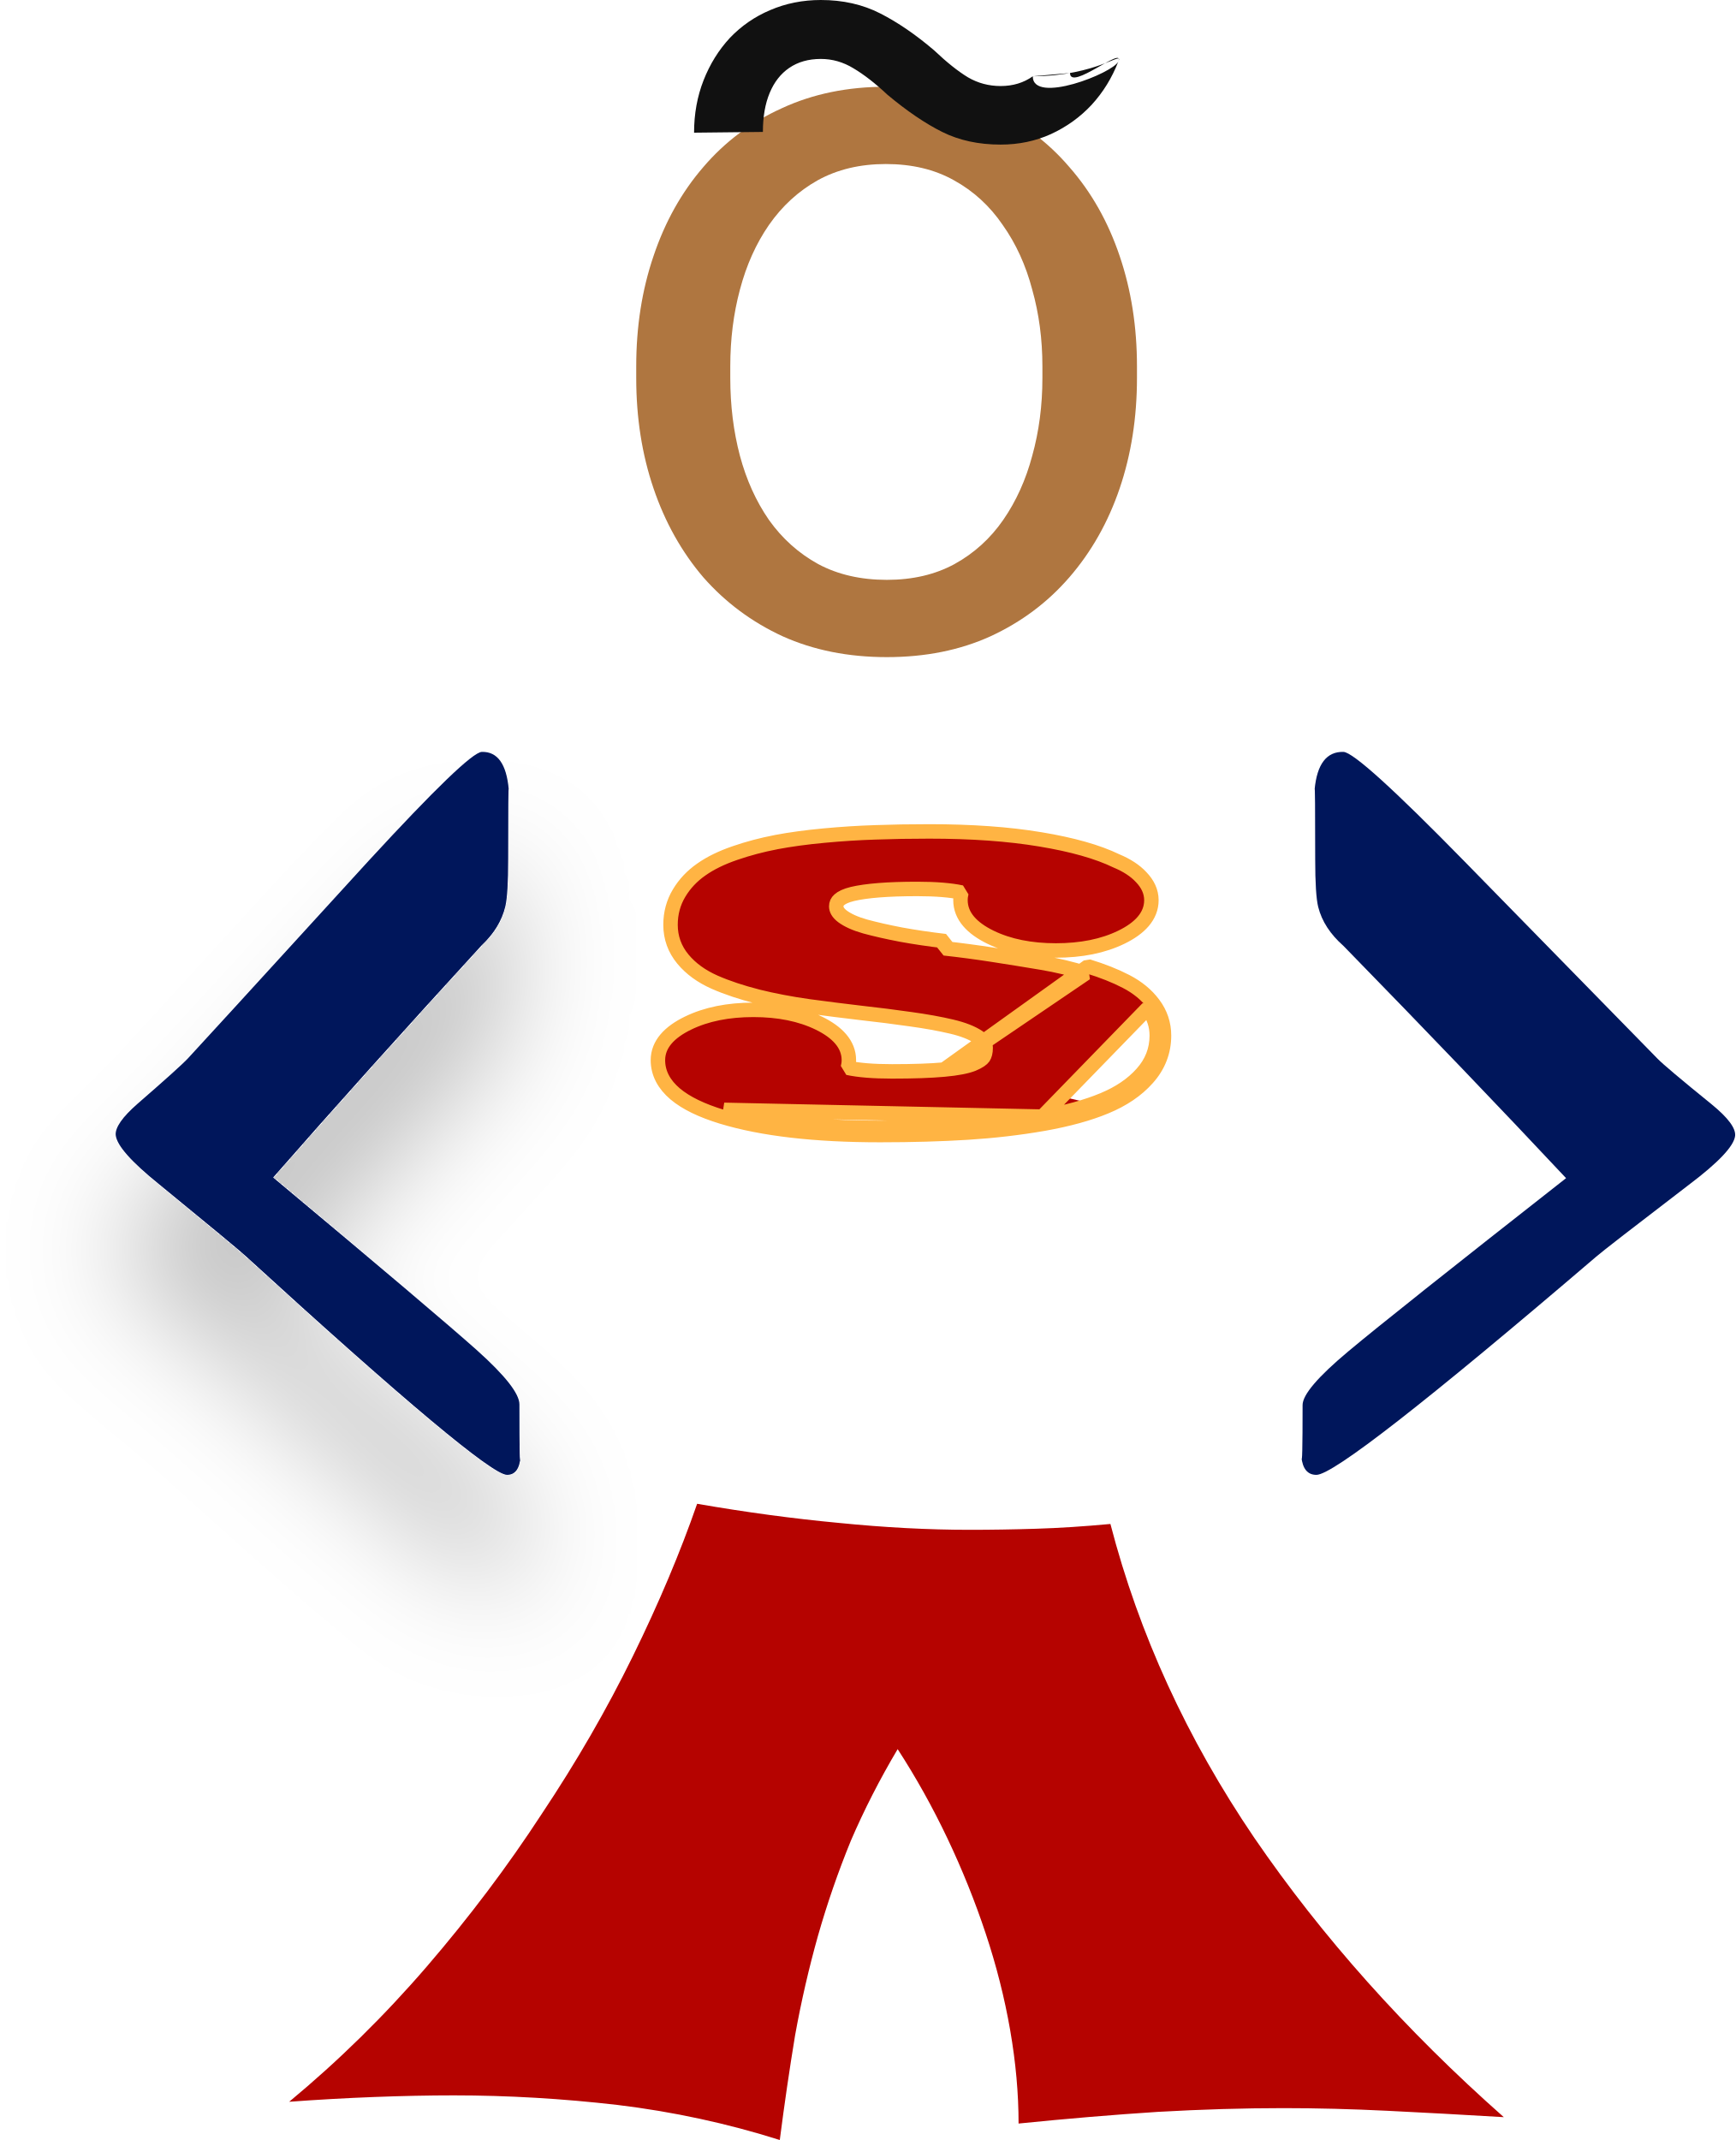
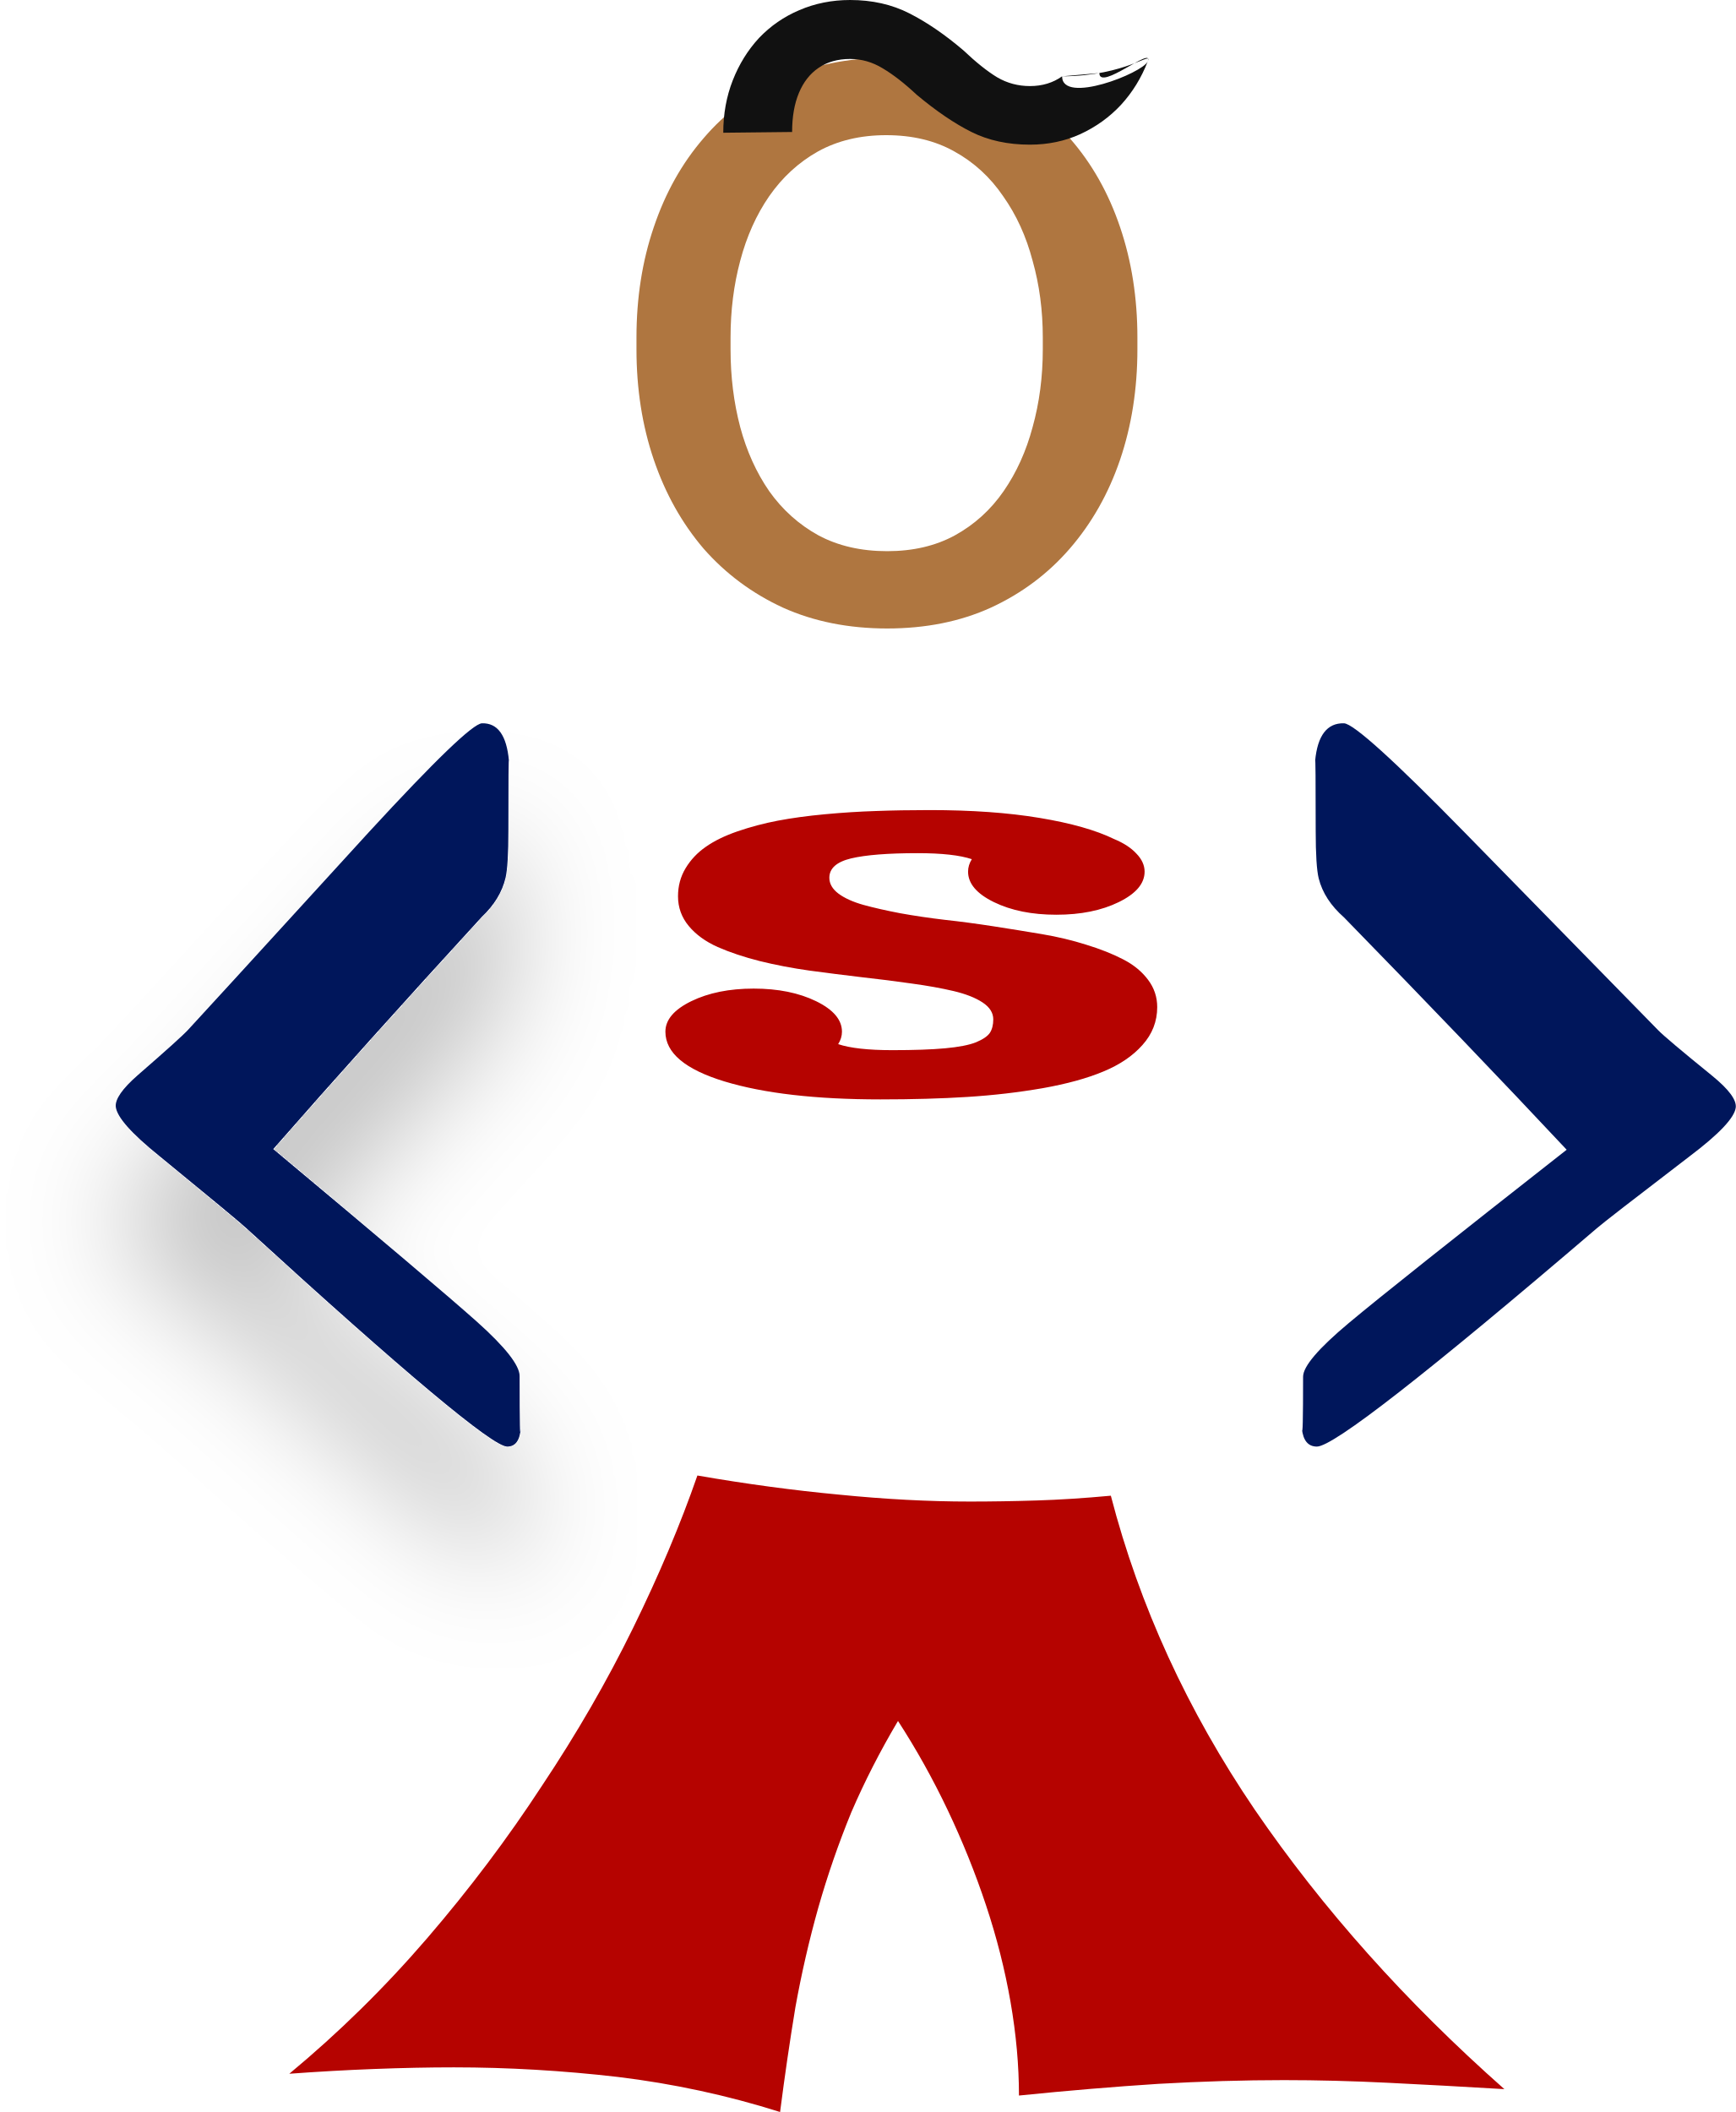
- <svg xmlns="http://www.w3.org/2000/svg" width="60" height="74" viewBox="0 0 60 74" fill="none">
-   <path d="M59.998 39.278C59.956 39.634 59.422 40.199 58.396 40.972C56.455 42.458 55.387 43.286 55.193 43.456C49.313 48.485 46.089 51 45.52 51C45.215 51 45.042 50.791 45 50.373C45.028 50.667 45.042 50.072 45.042 48.586C45.042 48.23 45.569 47.611 46.623 46.729C47.676 45.847 50.187 43.851 54.153 40.74C51.92 38.357 49.355 35.68 46.456 32.709C45.998 32.306 45.707 31.858 45.582 31.362C45.513 31.084 45.478 30.535 45.478 29.714C45.478 27.95 45.471 27.145 45.458 27.3C45.541 26.418 45.874 25.985 46.456 26C46.789 26.016 48.183 27.277 50.637 29.784C54.909 34.148 57.134 36.423 57.315 36.608C57.495 36.794 58.119 37.32 59.187 38.187C59.755 38.651 60.026 39.015 59.998 39.278Z" fill="#00165B" />
+ <svg xmlns="http://www.w3.org/2000/svg" width="60" height="73" viewBox="0 0 60 73" fill="none">
+   <path d="M59.998 38.278C59.956 38.634 59.422 39.199 58.396 39.972C56.455 41.458 55.387 42.286 55.193 42.456C49.313 47.485 46.089 50 45.52 50C45.215 50 45.042 49.791 45 49.373C45.028 49.667 45.042 49.072 45.042 47.586C45.042 47.23 45.569 46.611 46.623 45.729C47.676 44.847 50.187 42.851 54.153 39.74C51.92 37.357 49.355 34.68 46.456 31.709C45.998 31.306 45.707 30.858 45.582 30.362C45.513 30.084 45.478 29.535 45.478 28.714C45.478 26.95 45.471 26.145 45.458 26.3C45.541 25.418 45.874 24.985 46.456 25C46.789 25.016 48.183 26.277 50.637 28.784C54.909 33.148 57.134 35.423 57.315 35.608C57.495 35.794 58.119 36.32 59.187 37.187C59.755 37.651 60.026 38.015 59.998 38.278Z" fill="#00165B" />
  <g filter="url(#filter0_d_0_1)">
-     <path d="M17.961 48.563C17.961 48.191 17.469 47.565 16.483 46.682C15.511 45.816 13.165 43.827 9.446 40.717C11.532 38.334 13.937 35.657 16.659 32.685C17.086 32.283 17.358 31.834 17.475 31.339C17.54 31.061 17.572 30.511 17.572 29.691C17.572 27.942 17.579 27.145 17.592 27.3C17.514 26.418 17.203 25.985 16.659 26C16.347 26.016 15.045 27.269 12.751 29.761C8.668 34.233 6.588 36.508 6.51 36.585C6.341 36.771 5.758 37.297 4.76 38.164C4.229 38.628 3.976 38.992 4.002 39.255C4.041 39.611 4.54 40.175 5.499 40.949C7.313 42.435 8.311 43.263 8.493 43.433C14.014 48.478 17.028 51 17.533 51C17.819 51 17.974 50.783 18 50.35C17.974 50.845 17.961 50.249 17.961 48.563Z" fill="#00165B" />
+     <path d="M17.961 47.563C17.961 47.191 17.469 46.565 16.483 45.682C15.511 44.816 13.165 42.827 9.446 39.717C11.532 37.334 13.937 34.657 16.659 31.686C17.086 31.283 17.358 30.834 17.475 30.339C17.54 30.061 17.572 29.511 17.572 28.691C17.572 26.942 17.579 26.145 17.592 26.3C17.514 25.418 17.203 24.985 16.659 25C16.347 25.016 15.045 26.269 12.751 28.761C8.668 33.233 6.588 35.508 6.51 35.585C6.341 35.771 5.758 36.297 4.76 37.164C4.229 37.628 3.976 37.992 4.002 38.255C4.041 38.611 4.54 39.175 5.499 39.949C7.313 41.435 8.311 42.263 8.493 42.433C14.014 47.478 17.028 50 17.533 50C17.819 50 17.974 49.783 18 49.35C17.974 49.845 17.961 49.249 17.961 47.563Z" fill="#00165B" />
  </g>
-   <path d="M32.643 36.985L32.644 36.985C33.107 36.943 33.434 36.877 33.64 36.795C33.864 36.702 33.968 36.618 34.006 36.562C34.051 36.494 34.083 36.391 34.083 36.234C34.083 36.116 34.026 35.99 33.825 35.858C33.611 35.716 33.308 35.594 32.903 35.499C32.491 35.402 32.016 35.316 31.477 35.242L31.476 35.242C30.933 35.164 30.362 35.092 29.761 35.025L29.76 35.025C29.155 34.954 28.551 34.877 27.947 34.796L27.945 34.795C27.334 34.709 26.752 34.598 26.198 34.461L26.197 34.46C25.642 34.319 25.145 34.154 24.709 33.963L24.707 33.962C24.257 33.762 23.89 33.498 23.614 33.165C23.33 32.822 23.186 32.424 23.186 31.979C23.186 31.581 23.284 31.213 23.483 30.882C23.676 30.56 23.933 30.288 24.251 30.067C24.566 29.844 24.956 29.655 25.414 29.498C25.869 29.341 26.342 29.216 26.832 29.122L26.833 29.121C27.329 29.027 27.882 28.952 28.491 28.895L28.491 28.895C29.106 28.837 29.699 28.8 30.271 28.782C30.841 28.761 31.461 28.75 32.132 28.75C33.595 28.75 34.877 28.841 35.976 29.025C37.074 29.207 37.955 29.454 38.61 29.772C38.962 29.919 39.251 30.104 39.463 30.334C39.684 30.564 39.814 30.829 39.814 31.128C39.814 31.685 39.405 32.101 38.78 32.406C38.142 32.717 37.384 32.867 36.513 32.867C35.642 32.867 34.883 32.717 34.245 32.406C33.621 32.101 33.212 31.685 33.212 31.128C33.212 31.037 33.224 30.948 33.247 30.862C32.879 30.783 32.372 30.739 31.718 30.739C30.698 30.739 29.956 30.8 29.477 30.913C29.247 30.969 29.103 31.041 29.021 31.115C28.947 31.181 28.917 31.251 28.917 31.34C28.917 31.446 28.966 31.561 29.133 31.688C29.311 31.82 29.566 31.938 29.911 32.036C30.266 32.133 30.68 32.227 31.154 32.318C31.634 32.406 32.144 32.481 32.684 32.544C32.684 32.544 32.684 32.544 32.684 32.544L32.655 32.793C33.2 32.853 33.759 32.927 34.333 33.016C34.907 33.105 35.467 33.195 36.011 33.287C36.556 33.379 37.069 33.502 37.548 33.654L32.643 36.985ZM32.643 36.985C32.189 37.027 31.591 37.048 30.846 37.048C30.192 37.048 29.686 37.005 29.317 36.925C29.34 36.839 29.353 36.75 29.353 36.66C29.353 36.102 28.943 35.687 28.319 35.382C27.681 35.07 26.922 34.92 26.051 34.92C25.18 34.92 24.422 35.07 23.784 35.382C23.159 35.687 22.75 36.102 22.75 36.66C22.75 37.114 22.966 37.505 23.348 37.828C23.725 38.145 24.27 38.405 24.965 38.617L24.965 38.617C26.364 39.042 28.189 39.25 30.432 39.25C31.541 39.25 32.548 39.221 33.456 39.164C34.365 39.107 35.242 39.005 36.087 38.858L36.088 38.858C36.935 38.707 37.651 38.511 38.233 38.268M32.643 36.985L37.623 33.416C38.12 33.568 38.559 33.741 38.938 33.938C39.329 34.14 39.648 34.399 39.884 34.717C40.127 35.04 40.25 35.407 40.25 35.809C40.25 36.368 40.055 36.865 39.674 37.289C39.31 37.698 38.826 38.023 38.233 38.268M38.233 38.268C38.232 38.268 38.232 38.268 38.232 38.268L38.136 38.037M38.233 38.268C38.233 38.268 38.233 38.268 38.233 38.268L38.136 38.037M38.136 38.037C37.577 38.271 36.88 38.463 36.044 38.612M38.136 38.037C38.703 37.803 39.154 37.498 39.488 37.122C39.829 36.743 40 36.305 40 35.809C40 35.461 39.895 35.147 39.684 34.867L36.044 38.612M36.044 38.612C35.209 38.757 34.341 38.858 33.44 38.915C32.539 38.972 31.536 39 30.432 39C28.202 39 26.404 38.793 25.038 38.378L36.044 38.612Z" fill="#B50300" stroke="#FFB443" stroke-width="0.5" stroke-linejoin="bevel" />
-   <path d="M52 73.21C48.595 70.199 45.719 66.979 43.372 63.551C41.044 60.123 39.385 56.505 38.397 52.698C37.48 52.783 36.624 52.839 35.83 52.863C35.036 52.888 34.268 52.9 33.527 52.9C32.098 52.9 30.59 52.82 29.002 52.661C27.432 52.514 25.8 52.294 24.106 52C23.524 53.677 22.783 55.434 21.883 57.27C20.983 59.107 19.933 60.925 18.733 62.724C17.551 64.537 16.228 66.293 14.764 67.995C13.299 69.697 11.711 71.258 10 72.678C11.006 72.604 11.985 72.549 12.938 72.513C13.908 72.476 14.825 72.457 15.69 72.457C17.56 72.457 19.448 72.568 21.354 72.788C23.277 73.021 25.147 73.425 26.964 74C27.123 72.763 27.299 71.558 27.493 70.382C27.705 69.207 27.97 68.056 28.287 66.93C28.605 65.816 28.984 64.72 29.425 63.643C29.884 62.578 30.422 61.525 31.04 60.484C31.675 61.464 32.248 62.492 32.76 63.569C33.272 64.647 33.713 65.742 34.083 66.856C34.454 67.971 34.736 69.085 34.93 70.199C35.124 71.313 35.221 72.39 35.221 73.431C36.915 73.259 38.52 73.125 40.038 73.027C41.555 72.941 43.002 72.898 44.378 72.898C45.542 72.898 46.742 72.929 47.977 72.99C49.23 73.051 50.571 73.125 52 73.21Z" fill="#B50300" />
-   <path d="M22 13.072V12.668C22 11.297 22.199 10.025 22.598 8.854C22.996 7.67 23.57 6.645 24.32 5.777C25.07 4.898 25.979 4.219 27.045 3.738C28.111 3.246 29.307 3 30.631 3C31.967 3 33.168 3.246 34.234 3.738C35.312 4.219 36.227 4.898 36.977 5.777C37.738 6.645 38.318 7.67 38.717 8.854C39.115 10.025 39.315 11.297 39.315 12.668V13.072C39.315 14.443 39.115 15.715 38.717 16.887C38.318 18.059 37.738 19.084 36.977 19.963C36.227 20.83 35.318 21.51 34.252 22.002C33.197 22.482 32.002 22.723 30.666 22.723C29.33 22.723 28.129 22.482 27.062 22.002C25.996 21.51 25.082 20.83 24.32 19.963C23.57 19.084 22.996 18.059 22.598 16.887C22.199 15.715 22 14.443 22 13.072ZM25.252 12.668V13.072C25.252 14.021 25.363 14.918 25.586 15.762C25.809 16.594 26.143 17.332 26.588 17.977C27.045 18.621 27.613 19.131 28.293 19.506C28.973 19.869 29.764 20.051 30.666 20.051C31.557 20.051 32.336 19.869 33.004 19.506C33.684 19.131 34.246 18.621 34.691 17.977C35.137 17.332 35.471 16.594 35.693 15.762C35.928 14.918 36.045 14.021 36.045 13.072V12.668C36.045 11.73 35.928 10.846 35.693 10.014C35.471 9.17 35.131 8.426 34.674 7.781C34.228 7.125 33.666 6.609 32.986 6.234C32.318 5.859 31.533 5.672 30.631 5.672C29.74 5.672 28.955 5.859 28.275 6.234C27.607 6.609 27.045 7.125 26.588 7.781C26.143 8.426 25.809 9.17 25.586 10.014C25.363 10.846 25.252 11.73 25.252 12.668Z" fill="#AF7640" />
-   <path d="M35.712 2.638L37 2.525C37 3.166 38.89 1.558 38.671 2.125C38.452 2.692 38.144 3.192 37.747 3.625C37.351 4.05 36.881 4.388 36.338 4.638C35.806 4.879 35.227 5 34.6 5C33.838 5 33.165 4.854 32.58 4.562C31.996 4.271 31.364 3.842 30.686 3.275C30.268 2.883 29.877 2.579 29.512 2.362C29.157 2.146 28.781 2.038 28.384 2.038C27.956 2.038 27.591 2.142 27.288 2.35C26.996 2.55 26.771 2.837 26.615 3.212C26.458 3.587 26.38 4.037 26.38 4.562L24 4.588C24 3.938 24.11 3.333 24.329 2.775C24.548 2.217 24.851 1.729 25.237 1.312C25.634 0.896 26.098 0.575 26.631 0.35C27.173 0.117 27.758 0 28.384 0C29.146 0 29.83 0.154 30.435 0.463C31.041 0.771 31.662 1.196 32.298 1.738C32.737 2.154 33.128 2.467 33.473 2.675C33.817 2.875 34.193 2.975 34.6 2.975C35.028 2.975 35.399 2.862 35.712 2.638C35.712 3.625 38.494 2.525 38.671 2.125C38.859 1.725 37.967 2.625 35.712 2.638Z" fill="#111111" />
+   <path d="M28.972 36.09C29.386 36.229 30.011 36.298 30.846 36.298C31.594 36.298 32.201 36.277 32.666 36.234C33.138 36.191 33.494 36.122 33.734 36.027C33.974 35.927 34.133 35.819 34.214 35.702C34.293 35.582 34.333 35.425 34.333 35.234C34.333 35.007 34.21 34.812 33.963 34.649C33.716 34.486 33.382 34.355 32.96 34.255C32.539 34.156 32.056 34.069 31.511 33.995C30.966 33.917 30.392 33.844 29.789 33.777C29.186 33.706 28.583 33.629 27.98 33.548C27.377 33.463 26.803 33.353 26.258 33.218C25.713 33.08 25.23 32.918 24.809 32.734C24.388 32.546 24.053 32.303 23.806 32.005C23.559 31.707 23.436 31.365 23.436 30.979C23.436 30.624 23.523 30.301 23.697 30.011C23.872 29.72 24.104 29.473 24.395 29.271C24.686 29.066 25.052 28.887 25.495 28.734C25.939 28.582 26.4 28.459 26.88 28.367C27.366 28.275 27.911 28.2 28.514 28.144C29.124 28.087 29.713 28.05 30.279 28.032C30.846 28.011 31.464 28 32.132 28C33.585 28 34.853 28.09 35.935 28.271C37.025 28.452 37.882 28.695 38.507 29C38.841 29.138 39.099 29.307 39.281 29.505C39.47 29.7 39.564 29.908 39.564 30.128C39.564 30.539 39.266 30.89 38.67 31.181C38.075 31.472 37.356 31.617 36.513 31.617C35.67 31.617 34.951 31.472 34.355 31.181C33.759 30.89 33.462 30.539 33.462 30.128C33.462 29.979 33.505 29.835 33.592 29.697C33.178 29.558 32.553 29.489 31.718 29.489C30.694 29.489 29.927 29.55 29.419 29.67C28.917 29.791 28.667 30.014 28.667 30.34C28.667 30.546 28.772 30.729 28.983 30.888C29.193 31.044 29.48 31.174 29.844 31.277C30.207 31.376 30.628 31.472 31.108 31.564C31.594 31.652 32.11 31.729 32.655 31.793C33.2 31.853 33.759 31.927 34.333 32.016C34.907 32.105 35.467 32.195 36.011 32.287C36.556 32.379 37.069 32.502 37.548 32.654C38.035 32.803 38.46 32.972 38.823 33.16C39.186 33.347 39.473 33.583 39.684 33.867C39.895 34.147 40 34.461 40 34.809C40 35.305 39.829 35.743 39.488 36.122C39.154 36.498 38.703 36.803 38.136 37.037C37.577 37.271 36.88 37.463 36.044 37.612C35.209 37.757 34.341 37.858 33.44 37.915C32.539 37.972 31.536 38 30.432 38C28.202 38 26.404 37.793 25.038 37.378C23.679 36.963 23 36.39 23 35.66C23 35.248 23.298 34.897 23.894 34.606C24.489 34.316 25.209 34.17 26.051 34.17C26.894 34.17 27.613 34.316 28.209 34.606C28.805 34.897 29.103 35.248 29.103 35.66C29.103 35.809 29.059 35.952 28.972 36.09Z" fill="#B50300" />
+   <path d="M52 72.21C48.595 69.199 45.719 65.979 43.372 62.551C41.044 59.123 39.385 55.505 38.397 51.698C37.48 51.783 36.624 51.839 35.83 51.863C35.036 51.888 34.268 51.9 33.527 51.9C32.098 51.9 30.59 51.82 29.002 51.661C27.432 51.514 25.8 51.294 24.106 51C23.524 52.677 22.783 54.434 21.883 56.27C20.983 58.107 19.933 59.925 18.733 61.724C17.551 63.536 16.228 65.293 14.764 66.995C13.299 68.697 11.711 70.258 10 71.678C11.006 71.604 11.985 71.549 12.938 71.513C13.908 71.476 14.825 71.457 15.69 71.457C17.56 71.457 19.448 71.568 21.354 71.788C23.277 72.021 25.147 72.425 26.964 73C27.123 71.763 27.299 70.558 27.493 69.382C27.705 68.207 27.97 67.056 28.287 65.93C28.605 64.816 28.984 63.72 29.425 62.643C29.884 61.578 30.422 60.525 31.04 59.484C31.675 60.464 32.248 61.492 32.76 62.569C33.272 63.647 33.713 64.742 34.083 65.856C34.454 66.971 34.736 68.085 34.93 69.199C35.124 70.313 35.221 71.39 35.221 72.431C36.915 72.259 38.52 72.125 40.038 72.027C41.555 71.941 43.002 71.898 44.378 71.898C45.542 71.898 46.742 71.929 47.977 71.99C49.23 72.051 50.571 72.125 52 72.21Z" fill="#B50300" />
+   <path d="M22 12.072V11.668C22 10.297 22.199 9.025 22.598 7.854C22.996 6.67 23.57 5.645 24.32 4.777C25.07 3.898 25.979 3.219 27.045 2.738C28.111 2.246 29.307 2 30.631 2C31.967 2 33.168 2.246 34.234 2.738C35.312 3.219 36.227 3.898 36.977 4.777C37.738 5.645 38.318 6.67 38.717 7.854C39.115 9.025 39.315 10.297 39.315 11.668V12.072C39.315 13.443 39.115 14.715 38.717 15.887C38.318 17.059 37.738 18.084 36.977 18.963C36.227 19.83 35.318 20.51 34.252 21.002C33.197 21.482 32.002 21.723 30.666 21.723C29.33 21.723 28.129 21.482 27.062 21.002C25.996 20.51 25.082 19.83 24.32 18.963C23.57 18.084 22.996 17.059 22.598 15.887C22.199 14.715 22 13.443 22 12.072ZM25.252 11.668V12.072C25.252 13.021 25.363 13.918 25.586 14.762C25.809 15.594 26.143 16.332 26.588 16.977C27.045 17.621 27.613 18.131 28.293 18.506C28.973 18.869 29.764 19.051 30.666 19.051C31.557 19.051 32.336 18.869 33.004 18.506C33.684 18.131 34.246 17.621 34.691 16.977C35.137 16.332 35.471 15.594 35.693 14.762C35.928 13.918 36.045 13.021 36.045 12.072V11.668C36.045 10.73 35.928 9.846 35.693 9.014C35.471 8.17 35.131 7.426 34.674 6.781C34.228 6.125 33.666 5.609 32.986 5.234C32.318 4.859 31.533 4.672 30.631 4.672C29.74 4.672 28.955 4.859 28.275 5.234C27.607 5.609 27.045 6.125 26.588 6.781C26.143 7.426 25.809 8.17 25.586 9.014C25.363 9.846 25.252 10.73 25.252 11.668Z" fill="#AF7640" />
+   <path d="M36.712 2.638L38 2.525C38 3.166 39.89 1.558 39.671 2.125C39.452 2.692 39.144 3.192 38.747 3.625C38.351 4.05 37.881 4.388 37.338 4.638C36.806 4.879 36.227 5 35.6 5C34.838 5 34.165 4.854 33.58 4.562C32.996 4.271 32.364 3.842 31.686 3.275C31.268 2.883 30.877 2.579 30.512 2.362C30.157 2.146 29.781 2.038 29.384 2.038C28.956 2.038 28.591 2.142 28.288 2.35C27.996 2.55 27.771 2.837 27.615 3.212C27.458 3.587 27.38 4.037 27.38 4.562L25 4.588C25 3.938 25.11 3.333 25.329 2.775C25.548 2.217 25.851 1.729 26.237 1.312C26.634 0.896 27.098 0.575 27.631 0.35C28.173 0.117 28.758 0 29.384 0C30.146 0 30.83 0.154 31.435 0.463C32.041 0.771 32.662 1.196 33.298 1.738C33.737 2.154 34.128 2.467 34.473 2.675C34.817 2.875 35.193 2.975 35.6 2.975C36.028 2.975 36.399 2.862 36.712 2.638C36.712 3.625 39.494 2.525 39.671 2.125C39.859 1.725 38.967 2.625 36.712 2.638Z" fill="#111111" />
  <defs>
-     <filter id="filter0_d_0_1" x="0" y="26" width="22" height="33" filterUnits="userSpaceOnUse" color-interpolation-filters="sRGB">
+     <filter id="filter0_d_0_1" x="0" y="25" width="22" height="33" filterUnits="userSpaceOnUse" color-interpolation-filters="sRGB">
      <feFlood flood-opacity="0" result="BackgroundImageFix" />
      <feColorMatrix in="SourceAlpha" type="matrix" values="0 0 0 0 0 0 0 0 0 0 0 0 0 0 0 0 0 0 127 0" result="hardAlpha" />
      <feOffset dy="4" />
      <feGaussianBlur stdDeviation="2" />
      <feComposite in2="hardAlpha" operator="out" />
      <feColorMatrix type="matrix" values="0 0 0 0 0 0 0 0 0 0 0 0 0 0 0 0 0 0 0.25 0" />
      <feBlend mode="normal" in2="BackgroundImageFix" result="effect1_dropShadow_0_1" />
      <feBlend mode="normal" in="SourceGraphic" in2="effect1_dropShadow_0_1" result="shape" />
    </filter>
  </defs>
</svg>
